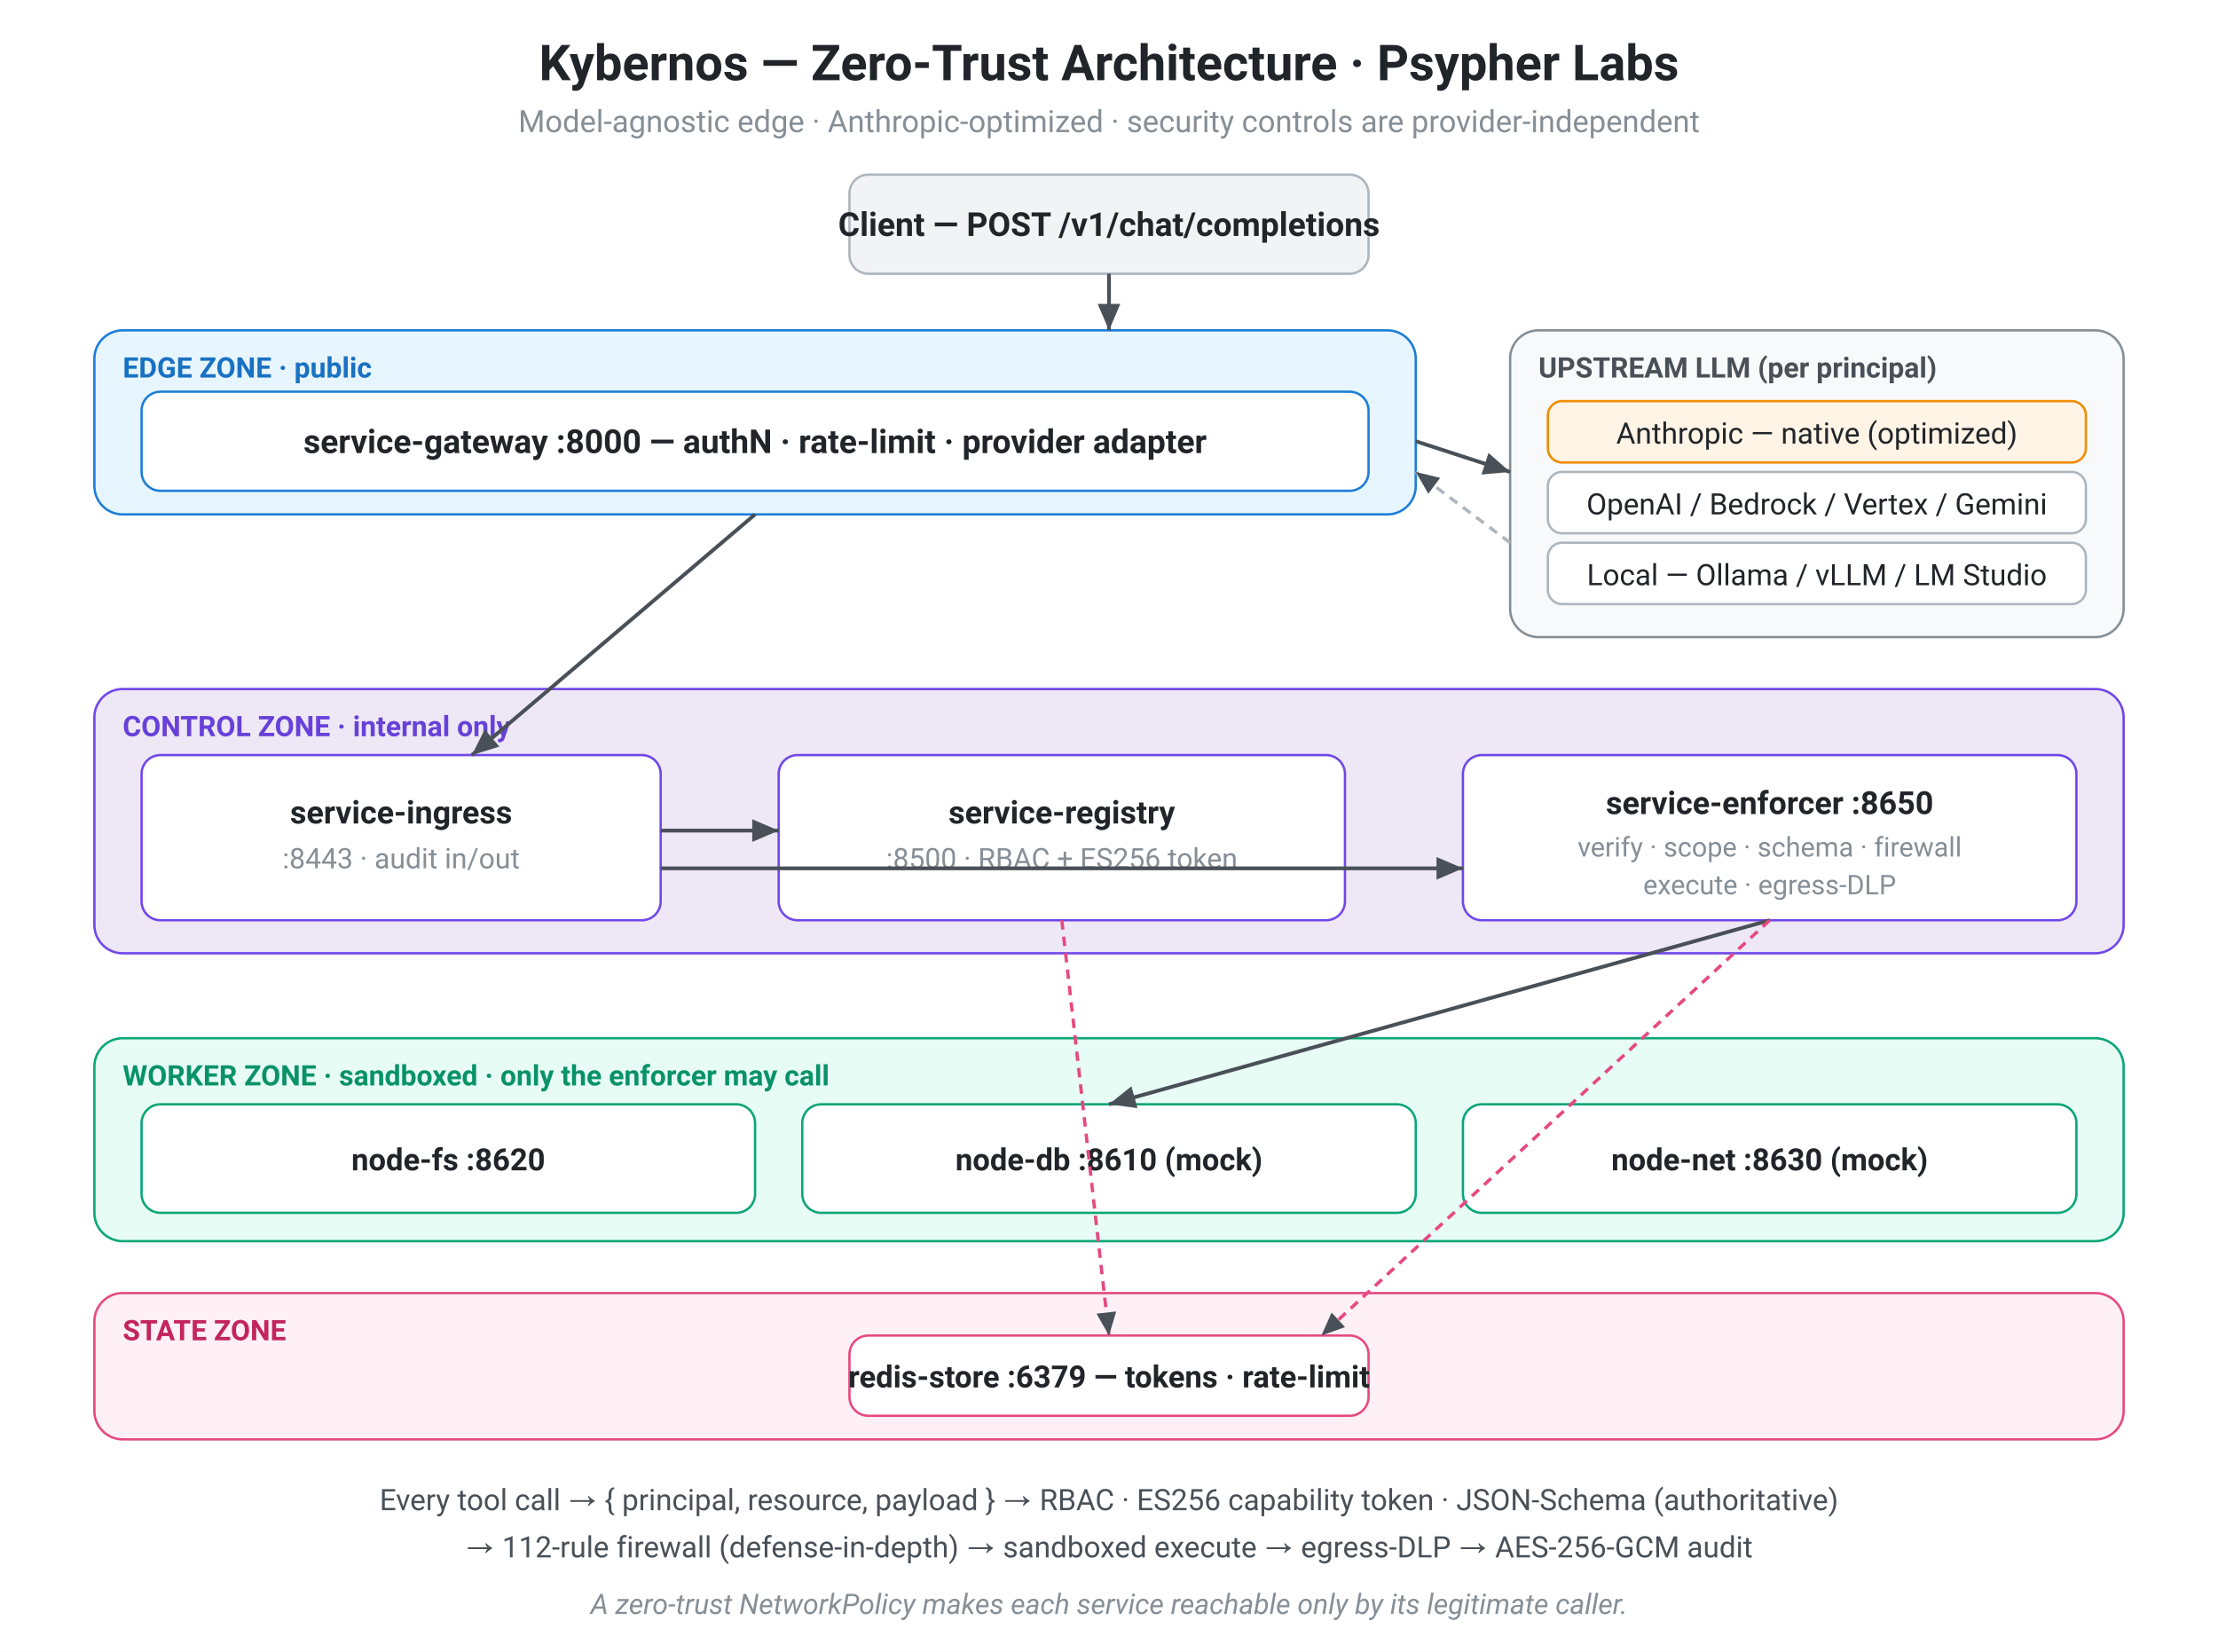
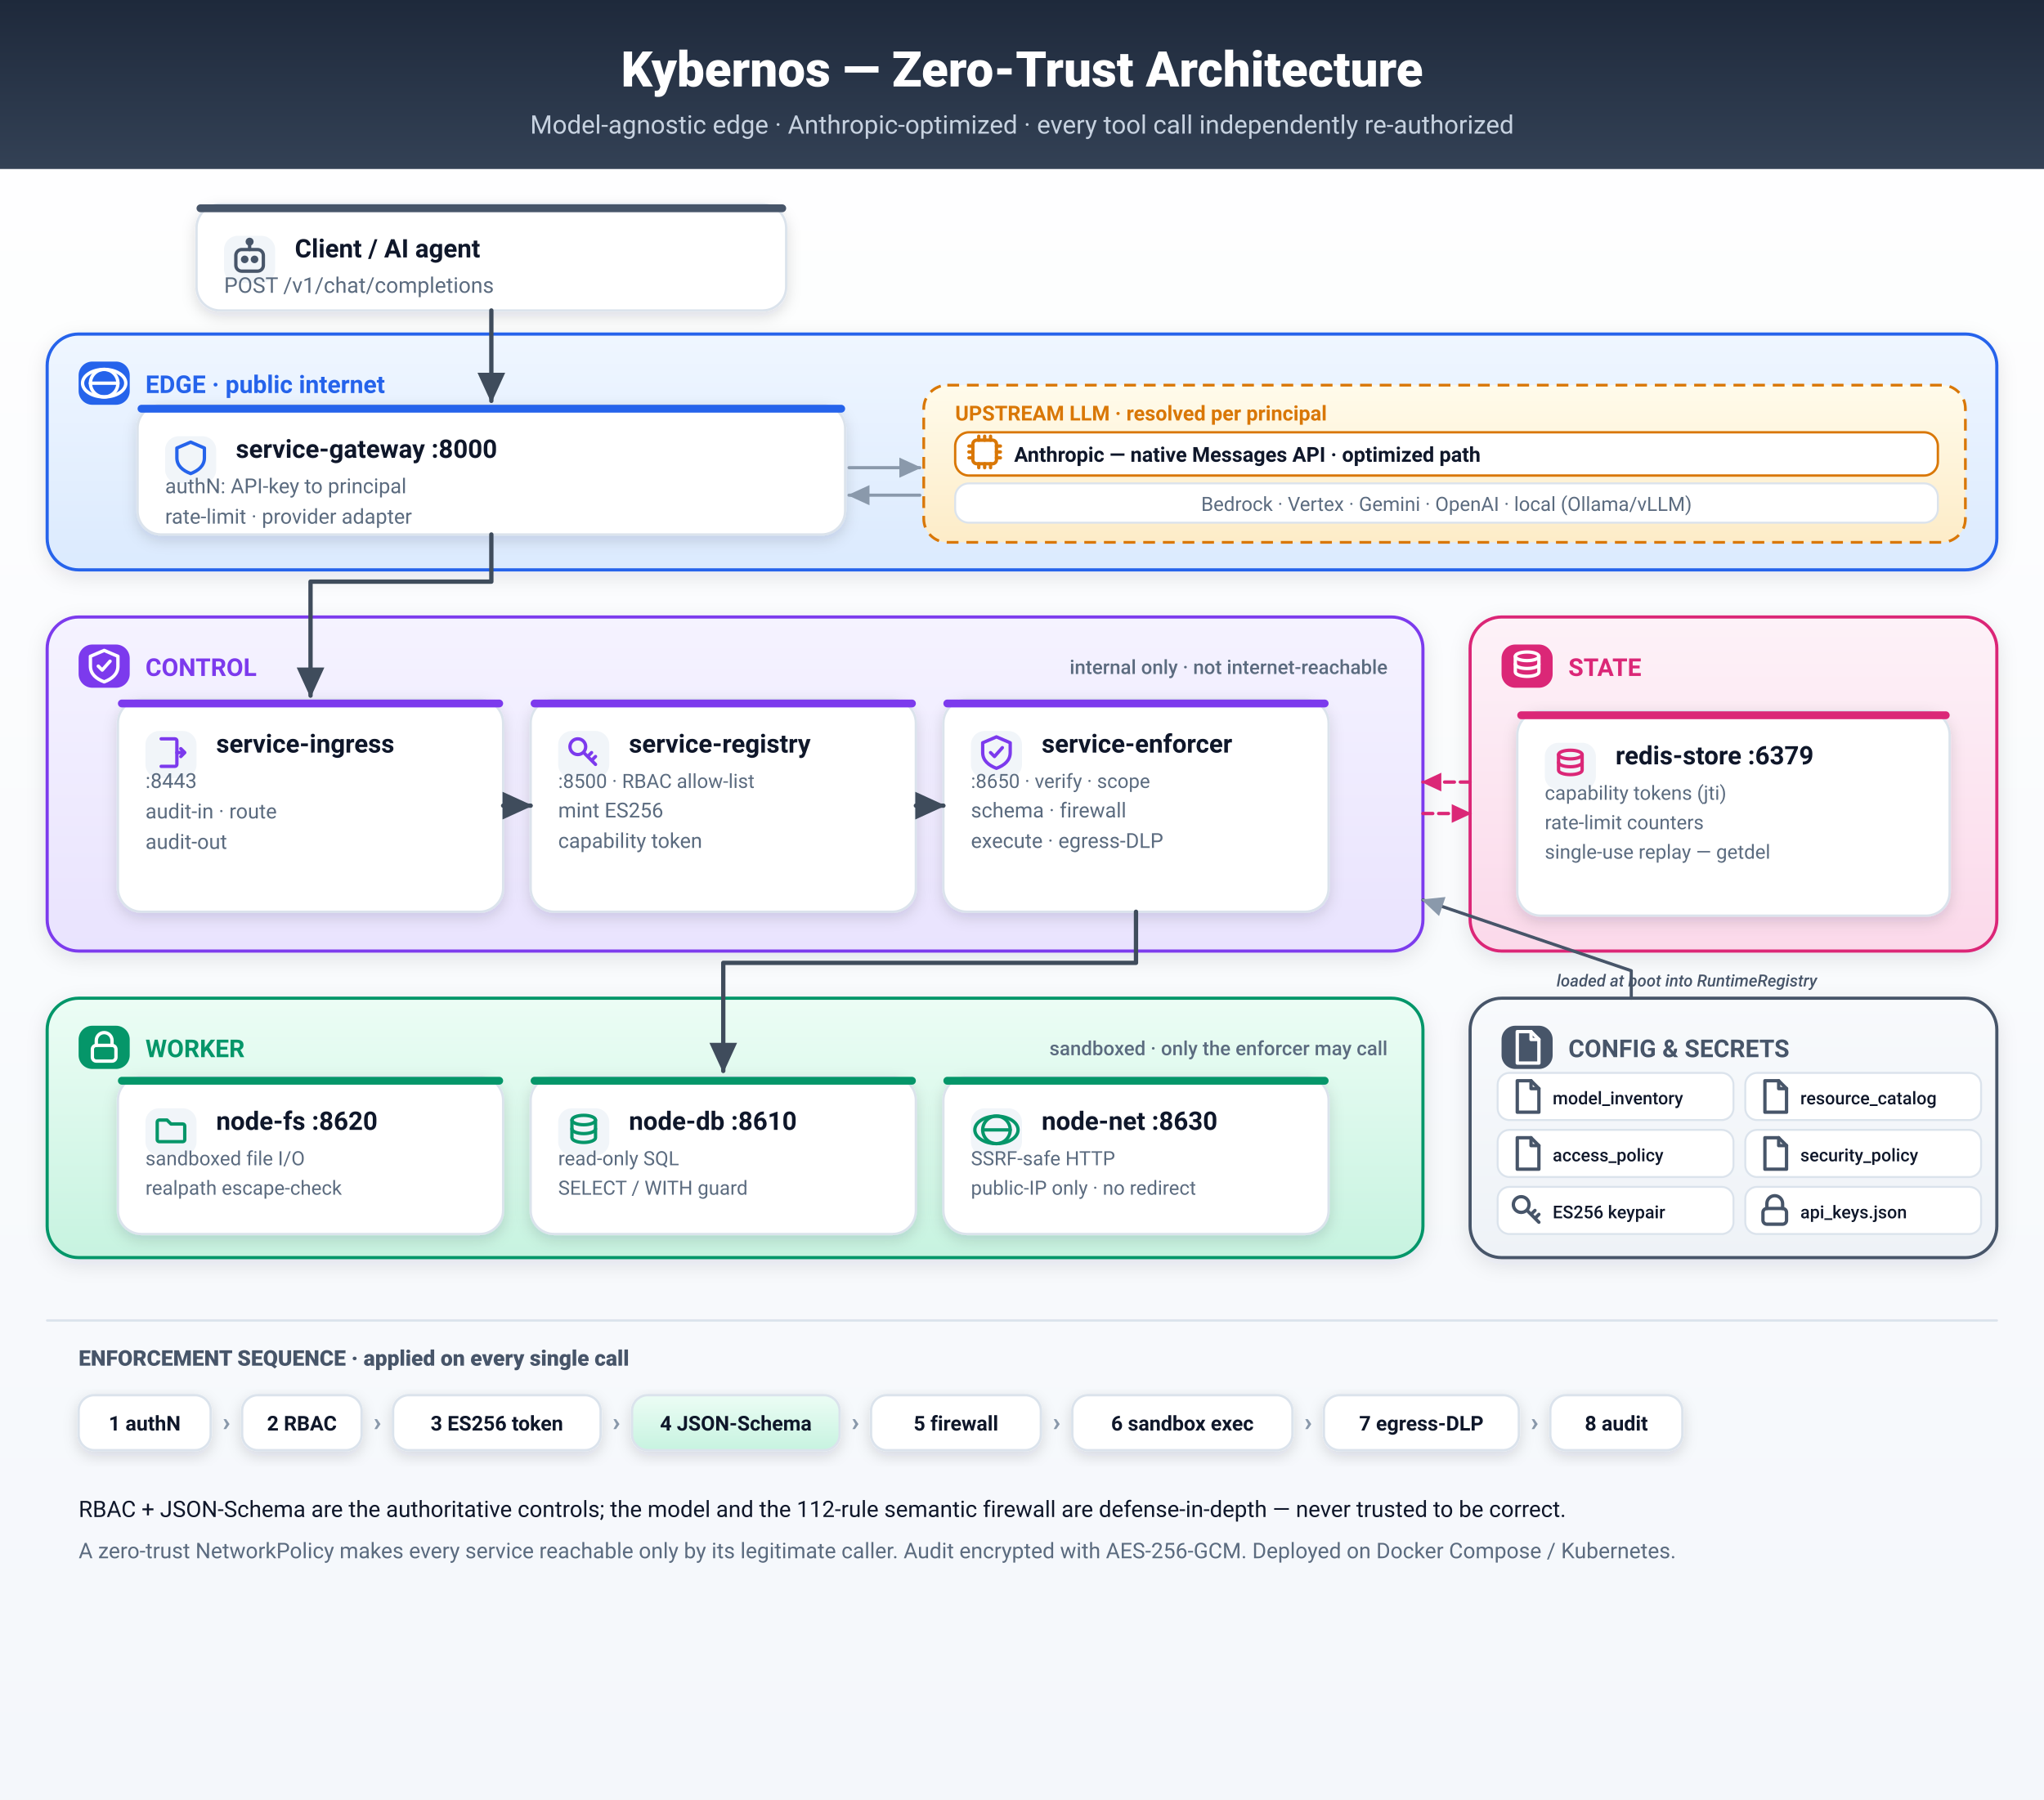
- <svg xmlns="http://www.w3.org/2000/svg" width="940" height="700" viewBox="0 0 940 700" font-family="-apple-system,Segoe UI,Roboto,Helvetica,Arial,sans-serif">
+ <svg xmlns="http://www.w3.org/2000/svg" width="1040" height="916" viewBox="0 0 1040 916" font-family="Segoe UI,-apple-system,BlinkMacSystemFont,Roboto,Helvetica,Arial,sans-serif">
  <defs>
-     <marker id="arw" markerWidth="9" markerHeight="9" refX="7" refY="3" orient="auto">
-       <path d="M0,0 L7,3 L0,6 Z" fill="#495057" />
+     <marker id="arw" markerWidth="9" markerHeight="9" refX="6.5" refY="3.2" orient="auto">
+       <path d="M0,0 L7,3.2 L0,6.4 Z" fill="#3f4c5c" />
    </marker>
+     <marker id="arwl" markerWidth="9" markerHeight="9" refX="6.5" refY="3.2" orient="auto">
+       <path d="M0,0 L7,3.2 L0,6.4 Z" fill="#8a99ab" />
+     </marker>
+     <marker id="arwp" markerWidth="8" markerHeight="8" refX="5.5" refY="2.8" orient="auto">
+       <path d="M0,0 L6,2.8 L0,5.6 Z" fill="#db2777" />
+     </marker>
+     <filter id="sh" x="-20%" y="-20%" width="140%" height="150%">
+       <feDropShadow dx="0" dy="2.5" stdDeviation="3.5" flood-color="#0f172a" flood-opacity="0.14" />
+     </filter>
+     <filter id="shz" x="-10%" y="-10%" width="120%" height="130%">
+       <feDropShadow dx="0" dy="3" stdDeviation="5" flood-color="#0f172a" flood-opacity="0.10" />
+     </filter>
+     <linearGradient id="g_page" x1="0" y1="0" x2="0" y2="1">
+       <stop offset="0" stop-color="#ffffff" />
+       <stop offset="1" stop-color="#f4f7fb" />
+     </linearGradient>
+     <linearGradient id="g_edge" x1="0" y1="0" x2="0" y2="1">
+       <stop offset="0" stop-color="#eff6ff" />
+       <stop offset="1" stop-color="#dbeafe" />
+     </linearGradient>
+     <linearGradient id="g_ctrl" x1="0" y1="0" x2="0" y2="1">
+       <stop offset="0" stop-color="#f5f3ff" />
+       <stop offset="1" stop-color="#e9e3fe" />
+     </linearGradient>
+     <linearGradient id="g_work" x1="0" y1="0" x2="0" y2="1">
+       <stop offset="0" stop-color="#ecfdf5" />
+       <stop offset="1" stop-color="#c7f3e0" />
+     </linearGradient>
+     <linearGradient id="g_state" x1="0" y1="0" x2="0" y2="1">
+       <stop offset="0" stop-color="#fdf2f8" />
+       <stop offset="1" stop-color="#fbd9ea" />
+     </linearGradient>
+     <linearGradient id="g_cfg" x1="0" y1="0" x2="0" y2="1">
+       <stop offset="0" stop-color="#f8fafc" />
+       <stop offset="1" stop-color="#eef2f7" />
+     </linearGradient>
+     <linearGradient id="g_up" x1="0" y1="0" x2="0" y2="1">
+       <stop offset="0" stop-color="#fffbeb" />
+       <stop offset="1" stop-color="#fdecc8" />
+     </linearGradient>
+     <linearGradient id="g_head" x1="0" y1="0" x2="0" y2="1">
+       <stop offset="0" stop-color="#1e293b" />
+       <stop offset="1" stop-color="#334155" />
+     </linearGradient>
  </defs>
-   <rect x="0" y="0" width="940" height="700" fill="#ffffff" />
-   <text x="470" y="34" text-anchor="middle" font-size="21" font-weight="700" fill="#212529">Kybernos — Zero-Trust Architecture · Psypher Labs</text>
-   <text x="470" y="56" text-anchor="middle" font-size="13" fill="#868e96">Model-agnostic edge · Anthropic-optimized · security controls are provider-independent</text>
-   <rect x="360" y="74" width="220" height="42" rx="8" fill="#f1f3f5" stroke="#adb5bd" />
-   <text x="470" y="100" text-anchor="middle" font-size="14" font-weight="600" fill="#212529">Client — POST /v1/chat/completions</text>
-   <rect x="40" y="140" width="560" height="78" rx="12" fill="#e7f5ff" stroke="#1c7ed6" />
-   <text x="52" y="160" font-size="12" font-weight="700" fill="#1971c2">EDGE ZONE · public</text>
-   <rect x="60" y="166" width="520" height="42" rx="8" fill="#ffffff" stroke="#1c7ed6" />
-   <text x="320" y="192" text-anchor="middle" font-size="14" font-weight="600" fill="#212529">service-gateway :8000 — authN · rate-limit · provider adapter</text>
-   <rect x="640" y="140" width="260" height="130" rx="12" fill="#f8f9fa" stroke="#868e96" />
-   <text x="652" y="160" font-size="12" font-weight="700" fill="#495057">UPSTREAM LLM (per principal)</text>
-   <rect x="656" y="170" width="228" height="26" rx="6" fill="#fff4e6" stroke="#f08c00" />
-   <text x="770" y="188" text-anchor="middle" font-size="12.5" fill="#212529">Anthropic — native (optimized)</text>
-   <rect x="656" y="200" width="228" height="26" rx="6" fill="#ffffff" stroke="#adb5bd" />
-   <text x="770" y="218" text-anchor="middle" font-size="12.5" fill="#212529">OpenAI / Bedrock / Vertex / Gemini</text>
-   <rect x="656" y="230" width="228" height="26" rx="6" fill="#ffffff" stroke="#adb5bd" />
-   <text x="770" y="248" text-anchor="middle" font-size="12.5" fill="#212529">Local — Ollama / vLLM / LM Studio</text>
-   <rect x="40" y="292" width="860" height="112" rx="12" fill="#ede7f6" stroke="#7048e8" />
-   <text x="52" y="312" font-size="12" font-weight="700" fill="#6741d9">CONTROL ZONE · internal only</text>
-   <rect x="60" y="320" width="220" height="70" rx="8" fill="#ffffff" stroke="#7048e8" />
-   <text x="170" y="349" text-anchor="middle" font-size="13.5" font-weight="600" fill="#212529">service-ingress</text>
-   <text x="170" y="368" text-anchor="middle" font-size="12" fill="#868e96">:8443 · audit in/out</text>
-   <rect x="330" y="320" width="240" height="70" rx="8" fill="#ffffff" stroke="#7048e8" />
-   <text x="450" y="349" text-anchor="middle" font-size="13.5" font-weight="600" fill="#212529">service-registry</text>
-   <text x="450" y="368" text-anchor="middle" font-size="12" fill="#868e96">:8500 · RBAC + ES256 token</text>
-   <rect x="620" y="320" width="260" height="70" rx="8" fill="#ffffff" stroke="#7048e8" />
-   <text x="750" y="345" text-anchor="middle" font-size="13.5" font-weight="600" fill="#212529">service-enforcer :8650</text>
-   <text x="750" y="363" text-anchor="middle" font-size="11.5" fill="#868e96">verify · scope · schema · firewall</text>
-   <text x="750" y="379" text-anchor="middle" font-size="11.5" fill="#868e96">execute · egress-DLP</text>
-   <rect x="40" y="440" width="860" height="86" rx="12" fill="#e6fcf5" stroke="#0ca678" />
-   <text x="52" y="460" font-size="12" font-weight="700" fill="#099268">WORKER ZONE · sandboxed · only the enforcer may call</text>
-   <rect x="60" y="468" width="260" height="46" rx="8" fill="#ffffff" stroke="#0ca678" />
-   <text x="190" y="496" text-anchor="middle" font-size="13" font-weight="600" fill="#212529">node-fs :8620</text>
-   <rect x="340" y="468" width="260" height="46" rx="8" fill="#ffffff" stroke="#0ca678" />
-   <text x="470" y="496" text-anchor="middle" font-size="13" font-weight="600" fill="#212529">node-db :8610 (mock)</text>
-   <rect x="620" y="468" width="260" height="46" rx="8" fill="#ffffff" stroke="#0ca678" />
-   <text x="750" y="496" text-anchor="middle" font-size="13" font-weight="600" fill="#212529">node-net :8630 (mock)</text>
-   <rect x="40" y="548" width="860" height="62" rx="12" fill="#fff0f6" stroke="#e64980" />
-   <text x="52" y="568" font-size="12" font-weight="700" fill="#c2255c">STATE ZONE</text>
-   <rect x="360" y="566" width="220" height="34" rx="8" fill="#ffffff" stroke="#e64980" />
-   <text x="470" y="588" text-anchor="middle" font-size="13" font-weight="600" fill="#212529">redis-store :6379 — tokens · rate-limit</text>
-   <text x="470" y="640" text-anchor="middle" font-size="12.5" fill="#495057">Every tool call → { principal, resource, payload } → RBAC · ES256 capability token · JSON-Schema (authoritative)</text>
-   <text x="470" y="660" text-anchor="middle" font-size="12.5" fill="#495057">→ 112-rule firewall (defense-in-depth) → sandboxed execute → egress-DLP → AES-256-GCM audit</text>
-   <text x="470" y="684" text-anchor="middle" font-size="12" font-style="italic" fill="#868e96">A zero-trust NetworkPolicy makes each service reachable only by its legitimate caller.</text>
-   <line x1="470" y1="116" x2="470" y2="140" stroke="#495057" stroke-width="1.6" marker-end="url(#arw)" />
-   <line x1="600" y1="187" x2="640" y2="200" stroke="#495057" stroke-width="1.6" marker-end="url(#arw)" />
-   <line x1="640" y1="230" x2="600" y2="200" stroke="#adb5bd" stroke-width="1.4" stroke-dasharray="4 3" marker-end="url(#arw)" />
-   <line x1="320" y1="218" x2="200" y2="320" stroke="#495057" stroke-width="1.6" marker-end="url(#arw)" />
-   <line x1="280" y1="352" x2="330" y2="352" stroke="#495057" stroke-width="1.6" marker-end="url(#arw)" />
-   <line x1="280" y1="368" x2="620" y2="368" stroke="#495057" stroke-width="1.6" marker-end="url(#arw)" />
-   <line x1="750" y1="390" x2="470" y2="468" stroke="#495057" stroke-width="1.6" marker-end="url(#arw)" />
-   <line x1="450" y1="390" x2="470" y2="566" stroke="#e64980" stroke-width="1.4" stroke-dasharray="4 3" marker-end="url(#arw)" />
-   <line x1="750" y1="390" x2="560" y2="566" stroke="#e64980" stroke-width="1.4" stroke-dasharray="4 3" marker-end="url(#arw)" />
+   <rect x="0" y="0" width="1040" height="916" rx="0" fill="url(#g_page)" />
+   <rect x="0" y="0" width="1040" height="86" rx="0" fill="url(#g_head)" />
+   <text x="520.0" y="44" text-anchor="middle" font-size="25" font-weight="800" fill="#ffffff">Kybernos — Zero-Trust Architecture</text>
+   <text x="520.0" y="68" text-anchor="middle" font-size="13" font-weight="400" fill="#c7d2e0">Model-agnostic edge · Anthropic-optimized · every tool call independently re-authorized</text>
+   <rect x="100.0" y="104" width="300" height="54" rx="12" fill="#ffffff" stroke="#dbe3ec" stroke-width="1.2" filter="url(#sh)" />
+   <rect x="100.0" y="104" width="300" height="4" rx="2" fill="#475569" />
+   <rect x="114.0" y="120" width="26" height="24" rx="7" fill="#f1f5f9" />
+   <g transform="translate(118.0,122)" fill="none" stroke="#475569" stroke-width="1.7" stroke-linecap="round" stroke-linejoin="round">
+     <rect x="2" y="5" width="14" height="11" rx="3" />
+     <line x1="9" y1="1" x2="9" y2="5" />
+     <circle cx="9" cy="1" r="1.2" fill="#475569" />
+     <circle cx="6.5" cy="10" r="1.1" fill="#475569" />
+     <circle cx="11.5" cy="10" r="1.1" fill="#475569" />
+   </g>
+   <text x="150.0" y="131" text-anchor="start" font-size="13" font-weight="700" fill="#0f172a">Client / AI agent</text>
+   <text x="114.0" y="149" text-anchor="start" font-size="11" font-weight="400" fill="#5b6b7f">POST /v1/chat/completions</text>
+   <rect x="24" y="170" width="992" height="120" rx="16" fill="url(#g_edge)" stroke="#2563eb" stroke-width="1.6" filter="url(#shz)" />
+   <rect x="40" y="184" width="26" height="22" rx="7" fill="#2563eb" />
+   <g transform="translate(44,186)" fill="none" stroke="#ffffff" stroke-width="1.7" stroke-linecap="round" stroke-linejoin="round">
+     <circle cx="9" cy="9" r="7" />
+     <path d="M2 9 h14 M9 2 a11 7 0 0 1 0 14 a11 7 0 0 1 0 -14" />
+   </g>
+   <text x="74" y="200" text-anchor="start" font-size="12.5" font-weight="700" fill="#2563eb">EDGE  ·  public internet</text>
+   <rect x="70.0" y="206" width="360" height="66" rx="12" fill="#ffffff" stroke="#dbe3ec" stroke-width="1.2" filter="url(#sh)" />
+   <rect x="70.0" y="206" width="360" height="4" rx="2" fill="#2563eb" />
+   <rect x="84.0" y="222" width="26" height="24" rx="7" fill="#f1f5f9" />
+   <g transform="translate(88.0,224)" fill="none" stroke="#2563eb" stroke-width="1.7" stroke-linecap="round" stroke-linejoin="round">
+     <path d="M9 1 L16 4 V9 C16 13 13 15.5 9 17 C5 15.5 2 13 2 9 V4 Z" />
+   </g>
+   <text x="120.0" y="233" text-anchor="start" font-size="13" font-weight="700" fill="#0f172a">service-gateway :8000</text>
+   <text x="84.0" y="251" text-anchor="start" font-size="10.5" font-weight="400" fill="#5b6b7f">authN: API-key to principal</text>
+   <text x="84.0" y="266.5" text-anchor="start" font-size="10.5" font-weight="400" fill="#5b6b7f">rate-limit · provider adapter</text>
+   <rect x="470" y="196" width="530" height="80" rx="12" fill="url(#g_up)" stroke="#d97706" stroke-width="1.4" stroke-dasharray="6 4" />
+   <text x="486" y="214" text-anchor="start" font-size="10.5" font-weight="700" fill="#d97706">UPSTREAM LLM  ·  resolved per principal</text>
+   <rect x="486" y="220" width="500" height="22" rx="7" fill="#ffffff" stroke="#d97706" stroke-width="1.2" />
+   <g transform="translate(492,221)" fill="none" stroke="#d97706" stroke-width="1.7" stroke-linecap="round" stroke-linejoin="round">
+     <rect x="3" y="3" width="12" height="12" rx="2" />
+     <path d="M6 1 v2 M9 1 v2 M12 1 v2 M6 15 v2 M9 15 v2 M12 15 v2 M1 6 h2 M1 9 h2 M1 12 h2 M15 6 h2 M15 9 h2 M15 12 h2" />
+   </g>
+   <text x="516" y="235" text-anchor="start" font-size="10.5" font-weight="600" fill="#0f172a">Anthropic — native Messages API  ·  optimized path</text>
+   <rect x="486" y="246" width="500" height="20" rx="7" fill="#ffffff" stroke="#dbe3ec" stroke-width="1" />
+   <text x="736" y="260" text-anchor="middle" font-size="10" font-weight="400" fill="#5b6b7f">Bedrock · Vertex · Gemini · OpenAI · local (Ollama/vLLM)</text>
+   <line x1="432" y1="238" x2="468" y2="238" stroke="#8a99ab" stroke-width="1.6" stroke-linecap="round" marker-end="url(#arwl)" />
+   <line x1="468" y1="252" x2="432" y2="252" stroke="#8a99ab" stroke-width="1.6" stroke-linecap="round" marker-end="url(#arwl)" />
+   <rect x="24" y="314" width="700" height="170" rx="16" fill="url(#g_ctrl)" stroke="#7c3aed" stroke-width="1.6" filter="url(#shz)" />
+   <rect x="40" y="328" width="26" height="22" rx="7" fill="#7c3aed" />
+   <g transform="translate(44,330)" fill="none" stroke="#ffffff" stroke-width="1.7" stroke-linecap="round" stroke-linejoin="round">
+     <path d="M9 1 L16 4 V9 C16 13 13 15.5 9 17 C5 15.5 2 13 2 9 V4 Z" />
+     <path d="M6 9 l2 2 l4 -4.5" />
+   </g>
+   <text x="74" y="344" text-anchor="start" font-size="12.5" font-weight="700" fill="#7c3aed">CONTROL</text>
+   <text x="706" y="343" text-anchor="end" font-size="10" font-weight="500" fill="#5b6b7f">internal only · not internet-reachable</text>
+   <rect x="60.0" y="356" width="196" height="108" rx="12" fill="#ffffff" stroke="#dbe3ec" stroke-width="1.2" filter="url(#sh)" />
+   <rect x="60.0" y="356" width="196" height="4" rx="2" fill="#7c3aed" />
+   <rect x="74.0" y="372" width="26" height="24" rx="7" fill="#f1f5f9" />
+   <g transform="translate(78.0,374)" fill="none" stroke="#7c3aed" stroke-width="1.7" stroke-linecap="round" stroke-linejoin="round">
+     <path d="M4 2 h7 a1 1 0 0 1 1 1 v12 a1 1 0 0 1 -1 1 h-7" />
+     <path d="M12 9 h4 M14 7 l2 2 l-2 2" />
+   </g>
+   <text x="110.0" y="383" text-anchor="start" font-size="13" font-weight="700" fill="#0f172a">service-ingress</text>
+   <text x="74.0" y="401" text-anchor="start" font-size="10.5" font-weight="400" fill="#5b6b7f">:8443</text>
+   <text x="74.0" y="416.5" text-anchor="start" font-size="10.5" font-weight="400" fill="#5b6b7f">audit-in · route</text>
+   <text x="74.0" y="432.0" text-anchor="start" font-size="10.5" font-weight="400" fill="#5b6b7f">audit-out</text>
+   <rect x="270.0" y="356" width="196" height="108" rx="12" fill="#ffffff" stroke="#dbe3ec" stroke-width="1.2" filter="url(#sh)" />
+   <rect x="270.0" y="356" width="196" height="4" rx="2" fill="#7c3aed" />
+   <rect x="284.0" y="372" width="26" height="24" rx="7" fill="#f1f5f9" />
+   <g transform="translate(288.0,374)" fill="none" stroke="#7c3aed" stroke-width="1.7" stroke-linecap="round" stroke-linejoin="round">
+     <circle cx="6" cy="6" r="4" />
+     <path d="M9 9 l6 6 M13 13 l2 -2 M11 11 l2 -2" />
+   </g>
+   <text x="320.0" y="383" text-anchor="start" font-size="13" font-weight="700" fill="#0f172a">service-registry</text>
+   <text x="284.0" y="401" text-anchor="start" font-size="10" font-weight="400" fill="#5b6b7f">:8500 · RBAC allow-list</text>
+   <text x="284.0" y="416" text-anchor="start" font-size="10.5" font-weight="400" fill="#5b6b7f">mint ES256</text>
+   <text x="284.0" y="431.5" text-anchor="start" font-size="10.5" font-weight="400" fill="#5b6b7f">capability token</text>
+   <rect x="480.0" y="356" width="196" height="108" rx="12" fill="#ffffff" stroke="#dbe3ec" stroke-width="1.2" filter="url(#sh)" />
+   <rect x="480.0" y="356" width="196" height="4" rx="2" fill="#7c3aed" />
+   <rect x="494.0" y="372" width="26" height="24" rx="7" fill="#f1f5f9" />
+   <g transform="translate(498.0,374)" fill="none" stroke="#7c3aed" stroke-width="1.7" stroke-linecap="round" stroke-linejoin="round">
+     <path d="M9 1 L16 4 V9 C16 13 13 15.5 9 17 C5 15.5 2 13 2 9 V4 Z" />
+     <path d="M6 9 l2 2 l4 -4.5" />
+   </g>
+   <text x="530.0" y="383" text-anchor="start" font-size="13" font-weight="700" fill="#0f172a">service-enforcer</text>
+   <text x="494.0" y="401" text-anchor="start" font-size="10" font-weight="400" fill="#5b6b7f">:8650 · verify · scope</text>
+   <text x="494.0" y="416" text-anchor="start" font-size="10.5" font-weight="400" fill="#5b6b7f">schema · firewall</text>
+   <text x="494.0" y="431.5" text-anchor="start" font-size="10.5" font-weight="400" fill="#5b6b7f">execute · egress-DLP</text>
+   <line x1="256" y1="410" x2="270" y2="410" stroke="#3f4c5c" stroke-width="2.2" stroke-linecap="round" marker-end="url(#arw)" />
+   <line x1="466" y1="410" x2="480" y2="410" stroke="#3f4c5c" stroke-width="2.2" stroke-linecap="round" marker-end="url(#arw)" />
+   <rect x="748" y="314" width="268" height="170" rx="16" fill="url(#g_state)" stroke="#db2777" stroke-width="1.6" filter="url(#shz)" />
+   <rect x="764" y="328" width="26" height="22" rx="7" fill="#db2777" />
+   <g transform="translate(768,330)" fill="none" stroke="#ffffff" stroke-width="1.7" stroke-linecap="round" stroke-linejoin="round">
+     <ellipse cx="9" cy="4" rx="6" ry="2.2" />
+     <path d="M3 4 v4 a6 2.2 0 0 0 12 0 V4" />
+     <path d="M3 8 v4 a6 2.2 0 0 0 12 0 V8" />
+   </g>
+   <text x="798" y="344" text-anchor="start" font-size="12.5" font-weight="700" fill="#db2777">STATE</text>
+   <rect x="772.0" y="362" width="220" height="104" rx="12" fill="#ffffff" stroke="#dbe3ec" stroke-width="1.2" filter="url(#sh)" />
+   <rect x="772.0" y="362" width="220" height="4" rx="2" fill="#db2777" />
+   <rect x="786.0" y="378" width="26" height="24" rx="7" fill="#f1f5f9" />
+   <g transform="translate(790.0,380)" fill="none" stroke="#db2777" stroke-width="1.7" stroke-linecap="round" stroke-linejoin="round">
+     <ellipse cx="9" cy="4" rx="6" ry="2.2" />
+     <path d="M3 4 v4 a6 2.2 0 0 0 12 0 V4" />
+     <path d="M3 8 v4 a6 2.2 0 0 0 12 0 V8" />
+   </g>
+   <text x="822.0" y="389" text-anchor="start" font-size="13" font-weight="700" fill="#0f172a">redis-store :6379</text>
+   <text x="786.0" y="407" text-anchor="start" font-size="10" font-weight="400" fill="#5b6b7f">capability tokens (jti)</text>
+   <text x="786.0" y="422" text-anchor="start" font-size="10" font-weight="400" fill="#5b6b7f">rate-limit counters</text>
+   <text x="786.0" y="437" text-anchor="start" font-size="10" font-weight="400" fill="#5b6b7f">single-use replay — getdel</text>
+   <rect x="24" y="508" width="700" height="132" rx="16" fill="url(#g_work)" stroke="#059669" stroke-width="1.6" filter="url(#shz)" />
+   <rect x="40" y="522" width="26" height="22" rx="7" fill="#059669" />
+   <g transform="translate(44,524)" fill="none" stroke="#ffffff" stroke-width="1.7" stroke-linecap="round" stroke-linejoin="round">
+     <rect x="3" y="8" width="12" height="8" rx="2" />
+     <path d="M5 8 V5.5 a4 4 0 0 1 8 0 V8" />
+   </g>
+   <text x="74" y="538" text-anchor="start" font-size="12.5" font-weight="700" fill="#059669">WORKER</text>
+   <text x="706" y="537" text-anchor="end" font-size="10" font-weight="500" fill="#5b6b7f">sandboxed · only the enforcer may call</text>
+   <rect x="60.0" y="548" width="196" height="80" rx="12" fill="#ffffff" stroke="#dbe3ec" stroke-width="1.2" filter="url(#sh)" />
+   <rect x="60.0" y="548" width="196" height="4" rx="2" fill="#059669" />
+   <rect x="74.0" y="564" width="26" height="24" rx="7" fill="#f1f5f9" />
+   <g transform="translate(78.0,566)" fill="none" stroke="#059669" stroke-width="1.7" stroke-linecap="round" stroke-linejoin="round">
+     <path d="M2 5 a1 1 0 0 1 1 -1 h4 l2 2 h6 a1 1 0 0 1 1 1 v7 a1 1 0 0 1 -1 1 H3 a1 1 0 0 1 -1 -1 Z" />
+   </g>
+   <text x="110.0" y="575" text-anchor="start" font-size="13" font-weight="700" fill="#0f172a">node-fs :8620</text>
+   <text x="74.0" y="593" text-anchor="start" font-size="10" font-weight="400" fill="#5b6b7f">sandboxed file I/O</text>
+   <text x="74.0" y="608" text-anchor="start" font-size="10" font-weight="400" fill="#5b6b7f">realpath escape-check</text>
+   <rect x="270.0" y="548" width="196" height="80" rx="12" fill="#ffffff" stroke="#dbe3ec" stroke-width="1.2" filter="url(#sh)" />
+   <rect x="270.0" y="548" width="196" height="4" rx="2" fill="#059669" />
+   <rect x="284.0" y="564" width="26" height="24" rx="7" fill="#f1f5f9" />
+   <g transform="translate(288.0,566)" fill="none" stroke="#059669" stroke-width="1.7" stroke-linecap="round" stroke-linejoin="round">
+     <ellipse cx="9" cy="4" rx="6" ry="2.4" />
+     <path d="M3 4 v9 a6 2.4 0 0 0 12 0 V4" />
+     <path d="M3 8.5 a6 2.4 0 0 0 12 0" />
+   </g>
+   <text x="320.0" y="575" text-anchor="start" font-size="13" font-weight="700" fill="#0f172a">node-db :8610</text>
+   <text x="284.0" y="593" text-anchor="start" font-size="10" font-weight="400" fill="#5b6b7f">read-only SQL</text>
+   <text x="284.0" y="608" text-anchor="start" font-size="10" font-weight="400" fill="#5b6b7f">SELECT / WITH guard</text>
+   <rect x="480.0" y="548" width="196" height="80" rx="12" fill="#ffffff" stroke="#dbe3ec" stroke-width="1.2" filter="url(#sh)" />
+   <rect x="480.0" y="548" width="196" height="4" rx="2" fill="#059669" />
+   <rect x="494.0" y="564" width="26" height="24" rx="7" fill="#f1f5f9" />
+   <g transform="translate(498.0,566)" fill="none" stroke="#059669" stroke-width="1.7" stroke-linecap="round" stroke-linejoin="round">
+     <circle cx="9" cy="9" r="7" />
+     <path d="M2 9 h14 M9 2 a11 7 0 0 1 0 14 a11 7 0 0 1 0 -14" />
+   </g>
+   <text x="530.0" y="575" text-anchor="start" font-size="13" font-weight="700" fill="#0f172a">node-net :8630</text>
+   <text x="494.0" y="593" text-anchor="start" font-size="10" font-weight="400" fill="#5b6b7f">SSRF-safe HTTP</text>
+   <text x="494.0" y="608" text-anchor="start" font-size="10" font-weight="400" fill="#5b6b7f">public-IP only · no redirect</text>
+   <rect x="748" y="508" width="268" height="132" rx="16" fill="url(#g_cfg)" stroke="#475569" stroke-width="1.6" filter="url(#shz)" />
+   <rect x="764" y="522" width="26" height="22" rx="7" fill="#475569" />
+   <g transform="translate(768,524)" fill="none" stroke="#ffffff" stroke-width="1.7" stroke-linecap="round" stroke-linejoin="round">
+     <path d="M4 1 h7 l4 4 v12 a0 0 0 0 1 0 0 H4 Z" />
+     <path d="M11 1 v4 h4" />
+   </g>
+   <text x="798" y="538" text-anchor="start" font-size="12.5" font-weight="700" fill="#475569">CONFIG &amp; SECRETS</text>
+   <rect x="762" y="546" width="120" height="24" rx="6" fill="#ffffff" stroke="#dbe3ec" stroke-width="1" />
+   <g transform="translate(768,549)" fill="none" stroke="#475569" stroke-width="1.7" stroke-linecap="round" stroke-linejoin="round">
+     <path d="M4 1 h7 l4 4 v12 a0 0 0 0 1 0 0 H4 Z" />
+     <path d="M11 1 v4 h4" />
+   </g>
+   <text x="790" y="562" text-anchor="start" font-size="9" font-weight="500" fill="#0f172a">model_inventory</text>
+   <rect x="888" y="546" width="120" height="24" rx="6" fill="#ffffff" stroke="#dbe3ec" stroke-width="1" />
+   <g transform="translate(894,549)" fill="none" stroke="#475569" stroke-width="1.7" stroke-linecap="round" stroke-linejoin="round">
+     <path d="M4 1 h7 l4 4 v12 a0 0 0 0 1 0 0 H4 Z" />
+     <path d="M11 1 v4 h4" />
+   </g>
+   <text x="916" y="562" text-anchor="start" font-size="9" font-weight="500" fill="#0f172a">resource_catalog</text>
+   <rect x="762" y="575" width="120" height="24" rx="6" fill="#ffffff" stroke="#dbe3ec" stroke-width="1" />
+   <g transform="translate(768,578)" fill="none" stroke="#475569" stroke-width="1.7" stroke-linecap="round" stroke-linejoin="round">
+     <path d="M4 1 h7 l4 4 v12 a0 0 0 0 1 0 0 H4 Z" />
+     <path d="M11 1 v4 h4" />
+   </g>
+   <text x="790" y="591" text-anchor="start" font-size="9" font-weight="500" fill="#0f172a">access_policy</text>
+   <rect x="888" y="575" width="120" height="24" rx="6" fill="#ffffff" stroke="#dbe3ec" stroke-width="1" />
+   <g transform="translate(894,578)" fill="none" stroke="#475569" stroke-width="1.7" stroke-linecap="round" stroke-linejoin="round">
+     <path d="M4 1 h7 l4 4 v12 a0 0 0 0 1 0 0 H4 Z" />
+     <path d="M11 1 v4 h4" />
+   </g>
+   <text x="916" y="591" text-anchor="start" font-size="9" font-weight="500" fill="#0f172a">security_policy</text>
+   <rect x="762" y="604" width="120" height="24" rx="6" fill="#ffffff" stroke="#dbe3ec" stroke-width="1" />
+   <g transform="translate(768,607)" fill="none" stroke="#475569" stroke-width="1.7" stroke-linecap="round" stroke-linejoin="round">
+     <circle cx="6" cy="6" r="4" />
+     <path d="M9 9 l6 6 M13 13 l2 -2 M11 11 l2 -2" />
+   </g>
+   <text x="790" y="620" text-anchor="start" font-size="9" font-weight="500" fill="#0f172a">ES256 keypair</text>
+   <rect x="888" y="604" width="120" height="24" rx="6" fill="#ffffff" stroke="#dbe3ec" stroke-width="1" />
+   <g transform="translate(894,607)" fill="none" stroke="#475569" stroke-width="1.7" stroke-linecap="round" stroke-linejoin="round">
+     <rect x="3" y="8" width="12" height="8" rx="2" />
+     <path d="M5 8 V5.5 a4 4 0 0 1 8 0 V8" />
+   </g>
+   <text x="916" y="620" text-anchor="start" font-size="9" font-weight="500" fill="#0f172a">api_keys.json</text>
+   <line x1="250" y1="158" x2="250" y2="204" stroke="#3f4c5c" stroke-width="2.2" stroke-linecap="round" marker-end="url(#arw)" />
+   <polyline points="250,272 250,296 158,296 158,354" fill="none" stroke="#3f4c5c" stroke-width="2.2" stroke-linejoin="round" stroke-linecap="round" marker-end="url(#arw)" />
+   <polyline points="578,464 578,490 368,490 368,545" fill="none" stroke="#3f4c5c" stroke-width="2.2" stroke-linejoin="round" stroke-linecap="round" marker-end="url(#arw)" />
+   <line x1="748" y1="398" x2="724" y2="398" stroke="#db2777" stroke-width="1.7" stroke-linecap="round" stroke-dasharray="5 3" marker-end="url(#arwp)" />
+   <line x1="724" y1="414" x2="748" y2="414" stroke="#db2777" stroke-width="1.7" stroke-linecap="round" stroke-dasharray="5 3" marker-end="url(#arwp)" />
+   <polyline points="830,508 830,494 724,458" fill="none" stroke="#475569" stroke-width="1.6" stroke-linejoin="round" stroke-linecap="round" marker-end="url(#arwl)" />
+   <text x="792" y="502" text-anchor="start" font-size="8.5" font-weight="500" fill="#475569" font-style="italic">loaded at boot into RuntimeRegistry</text>
+   <line x1="24" y1="672" x2="1016" y2="672" stroke="#dbe3ec" stroke-width="1.2" stroke-linecap="round" />
+   <text x="40" y="695" text-anchor="start" font-size="11" font-weight="800" fill="#475569">ENFORCEMENT SEQUENCE  ·  applied on every single call</text>
+   <rect x="40" y="710" width="67.2" height="28" rx="8" fill="#ffffff" stroke="#dbe3ec" stroke-width="1.2" filter="url(#sh)" />
+   <text x="73.6" y="728" text-anchor="middle" font-size="10.4" font-weight="600" fill="#0f172a">1  authN</text>
+   <text x="115.2" y="728" text-anchor="middle" font-size="13" font-weight="800" fill="#8a99ab">›</text>
+   <rect x="123.2" y="710" width="60.8" height="28" rx="8" fill="#ffffff" stroke="#dbe3ec" stroke-width="1.2" filter="url(#sh)" />
+   <text x="153.6" y="728" text-anchor="middle" font-size="10.4" font-weight="600" fill="#0f172a">2  RBAC</text>
+   <text x="192.0" y="728" text-anchor="middle" font-size="13" font-weight="800" fill="#8a99ab">›</text>
+   <rect x="200.0" y="710" width="105.6" height="28" rx="8" fill="#ffffff" stroke="#dbe3ec" stroke-width="1.2" filter="url(#sh)" />
+   <text x="252.8" y="728" text-anchor="middle" font-size="10.4" font-weight="600" fill="#0f172a">3  ES256 token</text>
+   <text x="313.6" y="728" text-anchor="middle" font-size="13" font-weight="800" fill="#8a99ab">›</text>
+   <rect x="321.6" y="710" width="105.6" height="28" rx="8" fill="url(#g_work)" stroke="#dbe3ec" stroke-width="1.2" filter="url(#sh)" />
+   <text x="374.4" y="728" text-anchor="middle" font-size="10.4" font-weight="600" fill="#0f172a">4  JSON-Schema</text>
+   <text x="435.2" y="728" text-anchor="middle" font-size="13" font-weight="800" fill="#8a99ab">›</text>
+   <rect x="443.2" y="710" width="86.4" height="28" rx="8" fill="#ffffff" stroke="#dbe3ec" stroke-width="1.2" filter="url(#sh)" />
+   <text x="486.4" y="728" text-anchor="middle" font-size="10.4" font-weight="600" fill="#0f172a">5  firewall</text>
+   <text x="537.6" y="728" text-anchor="middle" font-size="13" font-weight="800" fill="#8a99ab">›</text>
+   <rect x="545.6" y="710" width="112.0" height="28" rx="8" fill="#ffffff" stroke="#dbe3ec" stroke-width="1.2" filter="url(#sh)" />
+   <text x="601.6" y="728" text-anchor="middle" font-size="10.4" font-weight="600" fill="#0f172a">6  sandbox exec</text>
+   <text x="665.6" y="728" text-anchor="middle" font-size="13" font-weight="800" fill="#8a99ab">›</text>
+   <rect x="673.6" y="710" width="99.2" height="28" rx="8" fill="#ffffff" stroke="#dbe3ec" stroke-width="1.2" filter="url(#sh)" />
+   <text x="723.2" y="728" text-anchor="middle" font-size="10.4" font-weight="600" fill="#0f172a">7  egress-DLP</text>
+   <text x="780.8" y="728" text-anchor="middle" font-size="13" font-weight="800" fill="#8a99ab">›</text>
+   <rect x="788.8" y="710" width="67.2" height="28" rx="8" fill="#ffffff" stroke="#dbe3ec" stroke-width="1.2" filter="url(#sh)" />
+   <text x="822.4" y="728" text-anchor="middle" font-size="10.4" font-weight="600" fill="#0f172a">8  audit</text>
+   <text x="40" y="772" text-anchor="start" font-size="11.5" font-weight="400" fill="#0f172a">RBAC + JSON-Schema are the authoritative controls; the model and the 112-rule semantic firewall are defense-in-depth — never trusted to be correct.</text>
+   <text x="40" y="793" text-anchor="start" font-size="11" font-weight="400" fill="#5b6b7f">A zero-trust NetworkPolicy makes every service reachable only by its legitimate caller.  Audit encrypted with AES-256-GCM.  Deployed on Docker Compose / Kubernetes.</text>
</svg>
